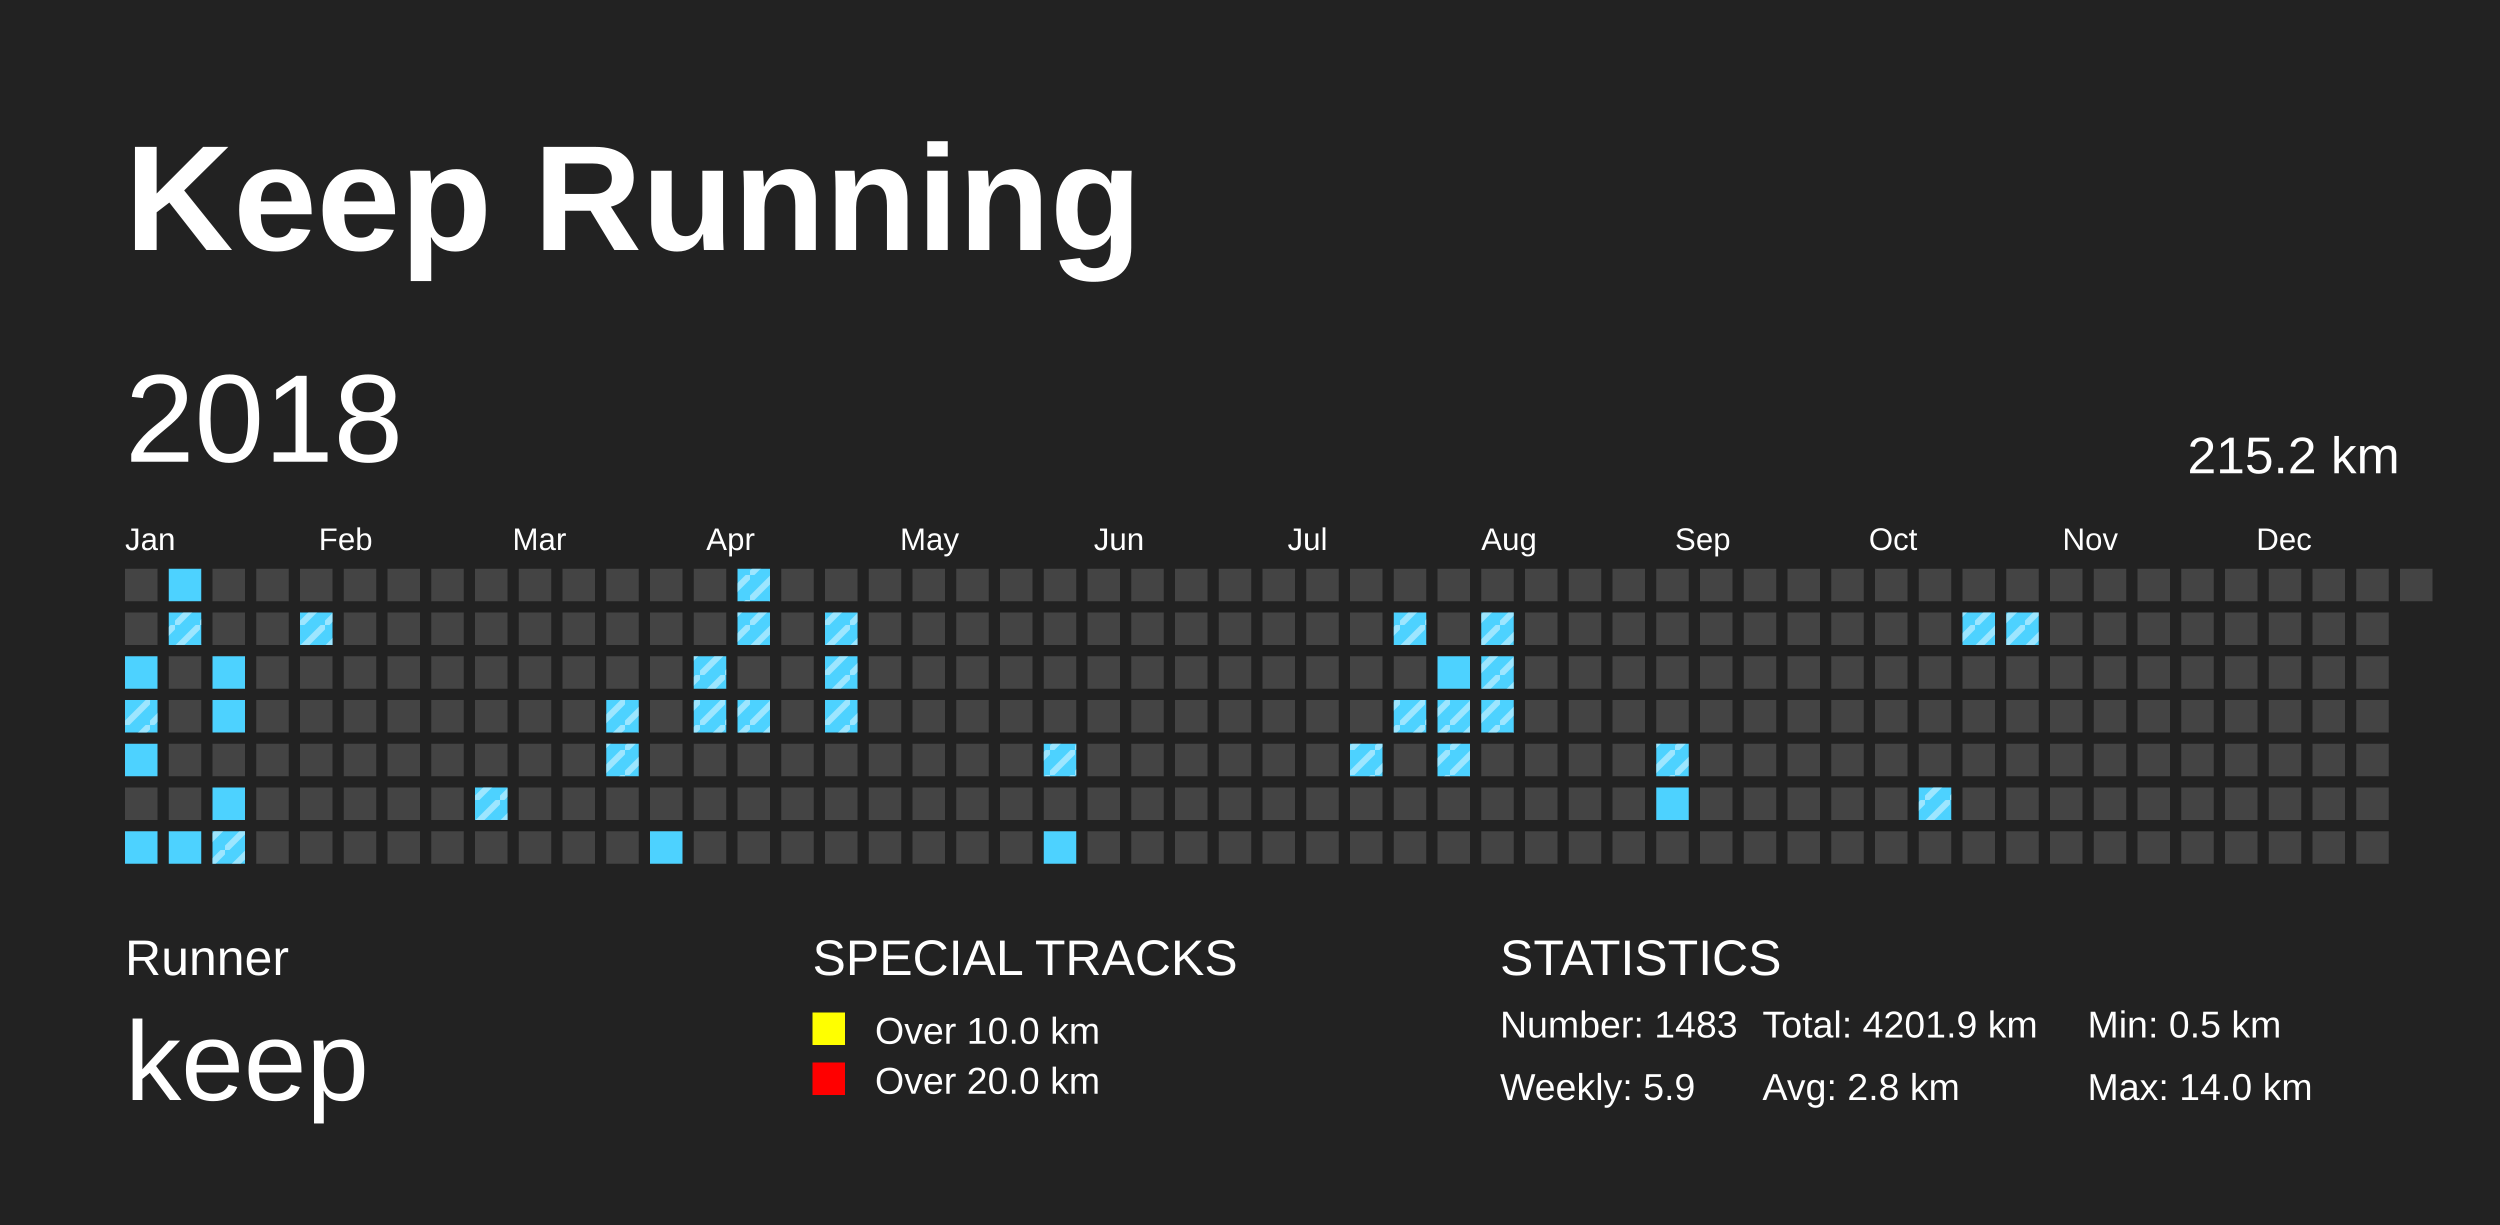
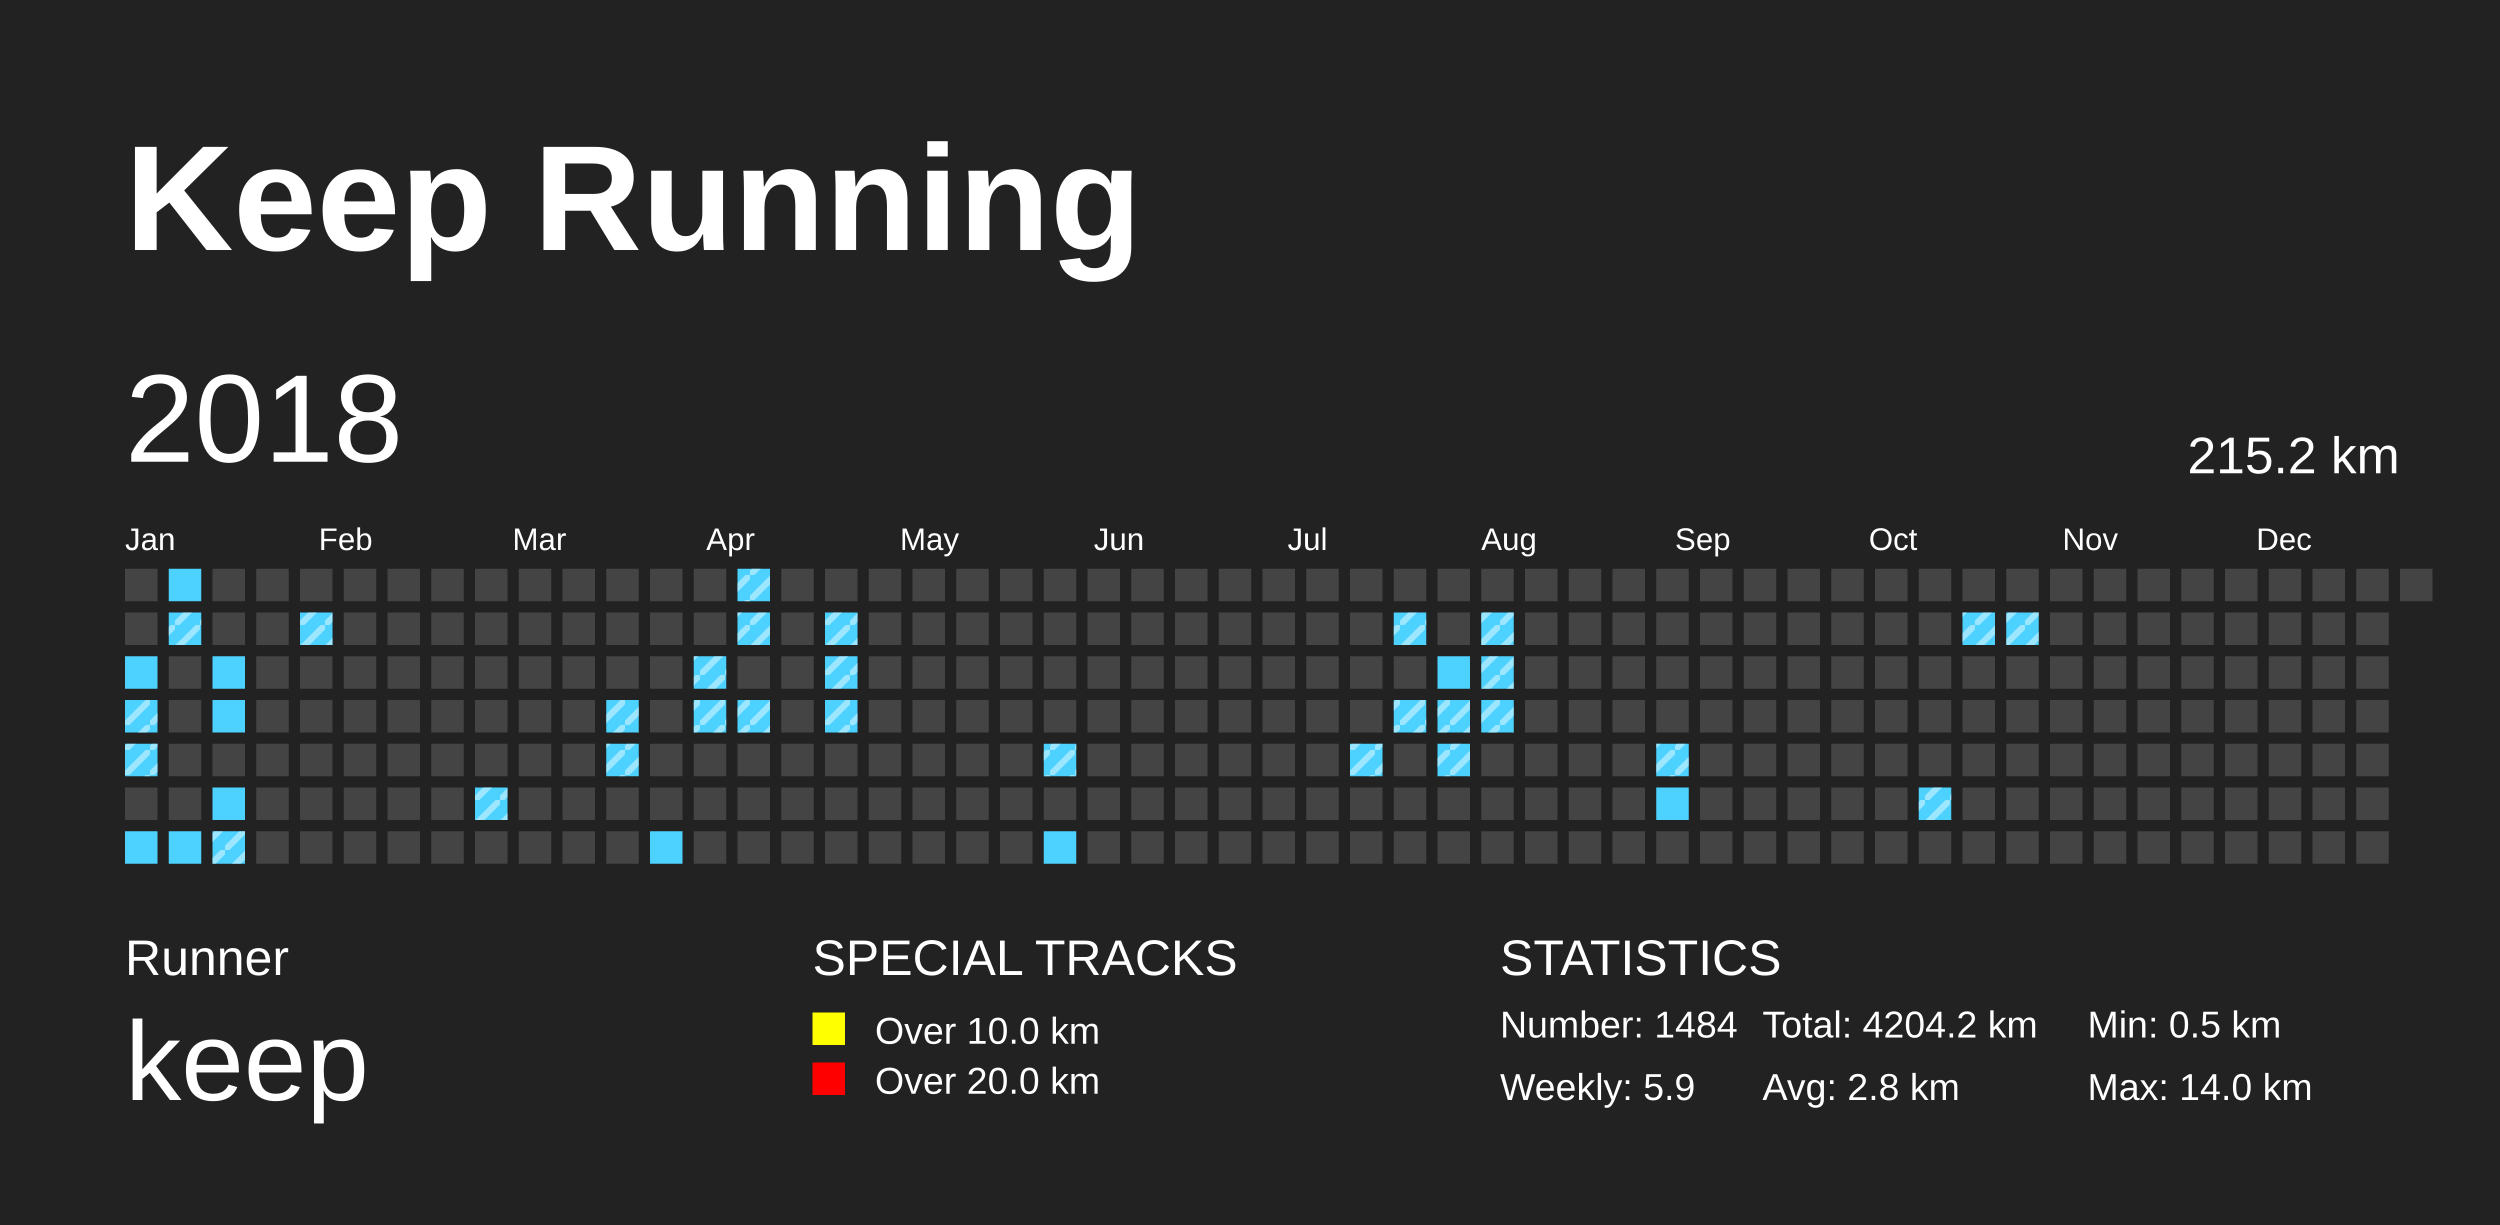
<svg xmlns="http://www.w3.org/2000/svg" baseProfile="full" height="98mm" version="1.1" viewBox="0,0,200,98" width="200mm">
  <defs>
    <pattern height="2" id="indoor-stripe" patternUnits="userSpaceOnUse" width="2">
      <line stroke="white" stroke-opacity="0.45" stroke-width="0.5" x1="0" x2="2" y1="2" y2="0" />
    </pattern>
  </defs>
  <rect fill="#222222" height="98" width="200" x="0" y="0" />
  <text fill="#FFFFFF" style="font-size:12px; font-family:Arial; font-weight:bold;" x="10" y="20">Keep Running</text>
  <text fill="#FFFFFF" style="font-size:4px; font-family:Arial" x="10" y="78">Runner</text>
  <text fill="#FFFFFF" style="font-size:9px; font-family:Arial" x="10" y="88">keep</text>
  <text fill="#FFFFFF" style="font-size:4px; font-family:Arial" x="65" y="78">SPECIAL TRACKS</text>
  <rect fill="yellow" height="2.6" width="2.6" x="65" y="81" />
  <text fill="#FFFFFF" style="font-size:3px; font-family:Arial" x="70" y="83.5">Over 10.0 km</text>
  <rect fill="red" height="2.6" width="2.6" x="65" y="85" />
  <text fill="#FFFFFF" style="font-size:3px; font-family:Arial" x="70" y="87.5">Over 20.0 km</text>
  <text fill="#FFFFFF" style="font-size:4px; font-family:Arial" x="120" y="78">STATISTICS</text>
-   <text fill="#FFFFFF" style="font-size:3px; font-family:Arial" x="120" y="83">Number: 1483</text>
+   <text fill="#FFFFFF" style="font-size:3px; font-family:Arial" x="120" y="83">Number: 1484</text>
  <text fill="#FFFFFF" style="font-size:3px; font-family:Arial" x="120" y="88">Weekly: 5.9</text>
-   <text fill="#FFFFFF" style="font-size:3px; font-family:Arial" x="141" y="83">Total: 4201.9 km</text>
+   <text fill="#FFFFFF" style="font-size:3px; font-family:Arial" x="141" y="83">Total: 4204.2 km</text>
  <text fill="#FFFFFF" style="font-size:3px; font-family:Arial" x="141" y="88">Avg: 2.8 km</text>
  <text fill="#FFFFFF" style="font-size:3px; font-family:Arial" x="167" y="83">Min: 0.5 km</text>
  <text fill="#FFFFFF" style="font-size:3px; font-family:Arial" x="167" y="88">Max: 14.0 km</text>
  <text dominant-baseline="hanging" fill="#FFFFFF" style="font-size:10.0px; font-family:Arial;" x="10" y="30">2018</text>
  <text dominant-baseline="hanging" fill="#FFFFFF" style="font-size:4.125px; font-family:Arial;" x="175" y="35">215.2 km</text>
  <text fill="#FFFFFF" style="font-size:2.5px; font-family:Arial" x="10.0" y="44">Jan</text>
  <text fill="#FFFFFF" style="font-size:2.5px; font-family:Arial" x="25.5" y="44">Feb</text>
  <text fill="#FFFFFF" style="font-size:2.5px; font-family:Arial" x="41.0" y="44">Mar</text>
  <text fill="#FFFFFF" style="font-size:2.5px; font-family:Arial" x="56.5" y="44">Apr</text>
  <text fill="#FFFFFF" style="font-size:2.5px; font-family:Arial" x="72.0" y="44">May</text>
  <text fill="#FFFFFF" style="font-size:2.5px; font-family:Arial" x="87.5" y="44">Jun</text>
  <text fill="#FFFFFF" style="font-size:2.5px; font-family:Arial" x="103.0" y="44">Jul</text>
  <text fill="#FFFFFF" style="font-size:2.5px; font-family:Arial" x="118.5" y="44">Aug</text>
  <text fill="#FFFFFF" style="font-size:2.5px; font-family:Arial" x="134.0" y="44">Sep</text>
  <text fill="#FFFFFF" style="font-size:2.5px; font-family:Arial" x="149.5" y="44">Oct</text>
  <text fill="#FFFFFF" style="font-size:2.5px; font-family:Arial" x="165.0" y="44">Nov</text>
  <text fill="#FFFFFF" style="font-size:2.5px; font-family:Arial" x="180.5" y="44">Dec</text>
  <rect fill="#444444" height="2.6" width="2.6" x="10.0" y="45.5" />
  <rect fill="#444444" height="2.6" width="2.6" x="10.0" y="49.0" />
  <rect fill="#4DD2FF" height="2.6" width="2.6" x="10.0" y="52.5" />
  <rect fill="#4DD2FF" height="2.6" width="2.6" x="10.0" y="56.0" />
  <rect fill="url(#indoor-stripe)" height="2.6" style="pointer-events: none;" width="2.6" x="10.0" y="56.0" />
  <rect fill="#4DD2FF" height="2.6" width="2.6" x="10.0" y="59.5" />
+   <rect fill="url(#indoor-stripe)" height="2.6" style="pointer-events: none;" width="2.6" x="10.0" y="59.5" />
  <rect fill="#444444" height="2.6" width="2.6" x="10.0" y="63.0" />
  <rect fill="#4DD2FF" height="2.6" width="2.6" x="10.0" y="66.5" />
  <rect fill="#4DD2FF" height="2.6" width="2.6" x="13.5" y="45.5" />
  <rect fill="#4DD2FF" height="2.6" width="2.6" x="13.5" y="49.0" />
  <rect fill="url(#indoor-stripe)" height="2.6" style="pointer-events: none;" width="2.6" x="13.5" y="49.0" />
  <rect fill="#444444" height="2.6" width="2.6" x="13.5" y="52.5" />
  <rect fill="#444444" height="2.6" width="2.6" x="13.5" y="56.0" />
  <rect fill="#444444" height="2.6" width="2.6" x="13.5" y="59.5" />
  <rect fill="#444444" height="2.6" width="2.6" x="13.5" y="63.0" />
  <rect fill="#4DD2FF" height="2.6" width="2.6" x="13.5" y="66.5" />
  <rect fill="#444444" height="2.6" width="2.6" x="17.0" y="45.5" />
  <rect fill="#444444" height="2.6" width="2.6" x="17.0" y="49.0" />
  <rect fill="#4DD2FF" height="2.6" width="2.6" x="17.0" y="52.5" />
  <rect fill="#4DD2FF" height="2.6" width="2.6" x="17.0" y="56.0" />
  <rect fill="#444444" height="2.6" width="2.6" x="17.0" y="59.5" />
  <rect fill="#4DD2FF" height="2.6" width="2.6" x="17.0" y="63.0" />
  <rect fill="#4DD2FF" height="2.6" width="2.6" x="17.0" y="66.5" />
  <rect fill="url(#indoor-stripe)" height="2.6" style="pointer-events: none;" width="2.6" x="17.0" y="66.5" />
  <rect fill="#444444" height="2.6" width="2.6" x="20.5" y="45.5" />
  <rect fill="#444444" height="2.6" width="2.6" x="20.5" y="49.0" />
  <rect fill="#444444" height="2.6" width="2.6" x="20.5" y="52.5" />
  <rect fill="#444444" height="2.6" width="2.6" x="20.5" y="56.0" />
  <rect fill="#444444" height="2.6" width="2.6" x="20.5" y="59.5" />
  <rect fill="#444444" height="2.6" width="2.6" x="20.5" y="63.0" />
  <rect fill="#444444" height="2.6" width="2.6" x="20.5" y="66.5" />
  <rect fill="#444444" height="2.6" width="2.6" x="24.0" y="45.5" />
  <rect fill="#4DD2FF" height="2.6" width="2.6" x="24.0" y="49.0" />
  <rect fill="url(#indoor-stripe)" height="2.6" style="pointer-events: none;" width="2.6" x="24.0" y="49.0" />
  <rect fill="#444444" height="2.6" width="2.6" x="24.0" y="52.5" />
  <rect fill="#444444" height="2.6" width="2.6" x="24.0" y="56.0" />
  <rect fill="#444444" height="2.6" width="2.6" x="24.0" y="59.5" />
  <rect fill="#444444" height="2.6" width="2.6" x="24.0" y="63.0" />
  <rect fill="#444444" height="2.6" width="2.6" x="24.0" y="66.5" />
  <rect fill="#444444" height="2.6" width="2.6" x="27.5" y="45.5" />
  <rect fill="#444444" height="2.6" width="2.6" x="27.5" y="49.0" />
  <rect fill="#444444" height="2.6" width="2.6" x="27.5" y="52.5" />
  <rect fill="#444444" height="2.6" width="2.6" x="27.5" y="56.0" />
  <rect fill="#444444" height="2.6" width="2.6" x="27.5" y="59.5" />
  <rect fill="#444444" height="2.6" width="2.6" x="27.5" y="63.0" />
  <rect fill="#444444" height="2.6" width="2.6" x="27.5" y="66.5" />
  <rect fill="#444444" height="2.6" width="2.6" x="31.0" y="45.5" />
  <rect fill="#444444" height="2.6" width="2.6" x="31.0" y="49.0" />
  <rect fill="#444444" height="2.6" width="2.6" x="31.0" y="52.5" />
  <rect fill="#444444" height="2.6" width="2.6" x="31.0" y="56.0" />
  <rect fill="#444444" height="2.6" width="2.6" x="31.0" y="59.5" />
  <rect fill="#444444" height="2.6" width="2.6" x="31.0" y="63.0" />
  <rect fill="#444444" height="2.6" width="2.6" x="31.0" y="66.5" />
  <rect fill="#444444" height="2.6" width="2.6" x="34.5" y="45.5" />
  <rect fill="#444444" height="2.6" width="2.6" x="34.5" y="49.0" />
  <rect fill="#444444" height="2.6" width="2.6" x="34.5" y="52.5" />
  <rect fill="#444444" height="2.6" width="2.6" x="34.5" y="56.0" />
  <rect fill="#444444" height="2.6" width="2.6" x="34.5" y="59.5" />
  <rect fill="#444444" height="2.6" width="2.6" x="34.5" y="63.0" />
  <rect fill="#444444" height="2.6" width="2.6" x="34.5" y="66.5" />
  <rect fill="#444444" height="2.6" width="2.6" x="38.0" y="45.5" />
  <rect fill="#444444" height="2.6" width="2.6" x="38.0" y="49.0" />
  <rect fill="#444444" height="2.6" width="2.6" x="38.0" y="52.5" />
  <rect fill="#444444" height="2.6" width="2.6" x="38.0" y="56.0" />
  <rect fill="#444444" height="2.6" width="2.6" x="38.0" y="59.5" />
  <rect fill="#4DD2FF" height="2.6" width="2.6" x="38.0" y="63.0" />
  <rect fill="url(#indoor-stripe)" height="2.6" style="pointer-events: none;" width="2.6" x="38.0" y="63.0" />
  <rect fill="#444444" height="2.6" width="2.6" x="38.0" y="66.5" />
  <rect fill="#444444" height="2.6" width="2.6" x="41.5" y="45.5" />
  <rect fill="#444444" height="2.6" width="2.6" x="41.5" y="49.0" />
  <rect fill="#444444" height="2.6" width="2.6" x="41.5" y="52.5" />
  <rect fill="#444444" height="2.6" width="2.6" x="41.5" y="56.0" />
  <rect fill="#444444" height="2.6" width="2.6" x="41.5" y="59.5" />
  <rect fill="#444444" height="2.6" width="2.6" x="41.5" y="63.0" />
  <rect fill="#444444" height="2.6" width="2.6" x="41.5" y="66.5" />
  <rect fill="#444444" height="2.6" width="2.6" x="45.0" y="45.5" />
  <rect fill="#444444" height="2.6" width="2.6" x="45.0" y="49.0" />
  <rect fill="#444444" height="2.6" width="2.6" x="45.0" y="52.5" />
  <rect fill="#444444" height="2.6" width="2.6" x="45.0" y="56.0" />
  <rect fill="#444444" height="2.6" width="2.6" x="45.0" y="59.5" />
  <rect fill="#444444" height="2.6" width="2.6" x="45.0" y="63.0" />
  <rect fill="#444444" height="2.6" width="2.6" x="45.0" y="66.5" />
  <rect fill="#444444" height="2.6" width="2.6" x="48.5" y="45.5" />
  <rect fill="#444444" height="2.6" width="2.6" x="48.5" y="49.0" />
  <rect fill="#444444" height="2.6" width="2.6" x="48.5" y="52.5" />
  <rect fill="#4DD2FF" height="2.6" width="2.6" x="48.5" y="56.0" />
  <rect fill="url(#indoor-stripe)" height="2.6" style="pointer-events: none;" width="2.6" x="48.5" y="56.0" />
  <rect fill="#4DD2FF" height="2.6" width="2.6" x="48.5" y="59.5" />
  <rect fill="url(#indoor-stripe)" height="2.6" style="pointer-events: none;" width="2.6" x="48.5" y="59.5" />
  <rect fill="#444444" height="2.6" width="2.6" x="48.5" y="63.0" />
  <rect fill="#444444" height="2.6" width="2.6" x="48.5" y="66.5" />
  <rect fill="#444444" height="2.6" width="2.6" x="52.0" y="45.5" />
  <rect fill="#444444" height="2.6" width="2.6" x="52.0" y="49.0" />
  <rect fill="#444444" height="2.6" width="2.6" x="52.0" y="52.5" />
  <rect fill="#444444" height="2.6" width="2.6" x="52.0" y="56.0" />
  <rect fill="#444444" height="2.6" width="2.6" x="52.0" y="59.5" />
  <rect fill="#444444" height="2.6" width="2.6" x="52.0" y="63.0" />
  <rect fill="#4DD2FF" height="2.6" width="2.6" x="52.0" y="66.5" />
  <rect fill="#444444" height="2.6" width="2.6" x="55.5" y="45.5" />
  <rect fill="#444444" height="2.6" width="2.6" x="55.5" y="49.0" />
  <rect fill="#4DD2FF" height="2.6" width="2.6" x="55.5" y="52.5" />
  <rect fill="url(#indoor-stripe)" height="2.6" style="pointer-events: none;" width="2.6" x="55.5" y="52.5" />
  <rect fill="#4DD2FF" height="2.6" width="2.6" x="55.5" y="56.0" />
  <rect fill="url(#indoor-stripe)" height="2.6" style="pointer-events: none;" width="2.6" x="55.5" y="56.0" />
  <rect fill="#444444" height="2.6" width="2.6" x="55.5" y="59.5" />
  <rect fill="#444444" height="2.6" width="2.6" x="55.5" y="63.0" />
  <rect fill="#444444" height="2.6" width="2.6" x="55.5" y="66.5" />
  <rect fill="#4DD2FF" height="2.6" width="2.6" x="59.0" y="45.5" />
  <rect fill="url(#indoor-stripe)" height="2.6" style="pointer-events: none;" width="2.6" x="59.0" y="45.5" />
  <rect fill="#4DD2FF" height="2.6" width="2.6" x="59.0" y="49.0" />
  <rect fill="url(#indoor-stripe)" height="2.6" style="pointer-events: none;" width="2.6" x="59.0" y="49.0" />
  <rect fill="#444444" height="2.6" width="2.6" x="59.0" y="52.5" />
  <rect fill="#4DD2FF" height="2.6" width="2.6" x="59.0" y="56.0" />
  <rect fill="url(#indoor-stripe)" height="2.6" style="pointer-events: none;" width="2.6" x="59.0" y="56.0" />
  <rect fill="#444444" height="2.6" width="2.6" x="59.0" y="59.5" />
  <rect fill="#444444" height="2.6" width="2.6" x="59.0" y="63.0" />
  <rect fill="#444444" height="2.6" width="2.6" x="59.0" y="66.5" />
  <rect fill="#444444" height="2.6" width="2.6" x="62.5" y="45.5" />
  <rect fill="#444444" height="2.6" width="2.6" x="62.5" y="49.0" />
  <rect fill="#444444" height="2.6" width="2.6" x="62.5" y="52.5" />
  <rect fill="#444444" height="2.6" width="2.6" x="62.5" y="56.0" />
  <rect fill="#444444" height="2.6" width="2.6" x="62.5" y="59.5" />
  <rect fill="#444444" height="2.6" width="2.6" x="62.5" y="63.0" />
  <rect fill="#444444" height="2.6" width="2.6" x="62.5" y="66.5" />
  <rect fill="#444444" height="2.6" width="2.6" x="66.0" y="45.5" />
  <rect fill="#4DD2FF" height="2.6" width="2.6" x="66.0" y="49.0" />
  <rect fill="url(#indoor-stripe)" height="2.6" style="pointer-events: none;" width="2.6" x="66.0" y="49.0" />
  <rect fill="#4DD2FF" height="2.6" width="2.6" x="66.0" y="52.5" />
  <rect fill="url(#indoor-stripe)" height="2.6" style="pointer-events: none;" width="2.6" x="66.0" y="52.5" />
  <rect fill="#4DD2FF" height="2.6" width="2.6" x="66.0" y="56.0" />
  <rect fill="url(#indoor-stripe)" height="2.6" style="pointer-events: none;" width="2.6" x="66.0" y="56.0" />
  <rect fill="#444444" height="2.6" width="2.6" x="66.0" y="59.5" />
  <rect fill="#444444" height="2.6" width="2.6" x="66.0" y="63.0" />
  <rect fill="#444444" height="2.6" width="2.6" x="66.0" y="66.5" />
  <rect fill="#444444" height="2.6" width="2.6" x="69.5" y="45.5" />
  <rect fill="#444444" height="2.6" width="2.6" x="69.5" y="49.0" />
  <rect fill="#444444" height="2.6" width="2.6" x="69.5" y="52.5" />
  <rect fill="#444444" height="2.6" width="2.6" x="69.5" y="56.0" />
  <rect fill="#444444" height="2.6" width="2.6" x="69.5" y="59.5" />
  <rect fill="#444444" height="2.6" width="2.6" x="69.5" y="63.0" />
  <rect fill="#444444" height="2.6" width="2.6" x="69.5" y="66.5" />
  <rect fill="#444444" height="2.6" width="2.6" x="73.0" y="45.5" />
  <rect fill="#444444" height="2.6" width="2.6" x="73.0" y="49.0" />
  <rect fill="#444444" height="2.6" width="2.6" x="73.0" y="52.5" />
  <rect fill="#444444" height="2.6" width="2.6" x="73.0" y="56.0" />
  <rect fill="#444444" height="2.6" width="2.6" x="73.0" y="59.5" />
  <rect fill="#444444" height="2.6" width="2.6" x="73.0" y="63.0" />
  <rect fill="#444444" height="2.6" width="2.6" x="73.0" y="66.5" />
  <rect fill="#444444" height="2.6" width="2.6" x="76.5" y="45.5" />
  <rect fill="#444444" height="2.6" width="2.6" x="76.5" y="49.0" />
  <rect fill="#444444" height="2.6" width="2.6" x="76.5" y="52.5" />
  <rect fill="#444444" height="2.6" width="2.6" x="76.5" y="56.0" />
  <rect fill="#444444" height="2.6" width="2.6" x="76.5" y="59.5" />
  <rect fill="#444444" height="2.6" width="2.6" x="76.5" y="63.0" />
  <rect fill="#444444" height="2.6" width="2.6" x="76.5" y="66.5" />
  <rect fill="#444444" height="2.6" width="2.6" x="80.0" y="45.5" />
  <rect fill="#444444" height="2.6" width="2.6" x="80.0" y="49.0" />
  <rect fill="#444444" height="2.6" width="2.6" x="80.0" y="52.5" />
  <rect fill="#444444" height="2.6" width="2.6" x="80.0" y="56.0" />
  <rect fill="#444444" height="2.6" width="2.6" x="80.0" y="59.5" />
  <rect fill="#444444" height="2.6" width="2.6" x="80.0" y="63.0" />
  <rect fill="#444444" height="2.6" width="2.6" x="80.0" y="66.5" />
  <rect fill="#444444" height="2.6" width="2.6" x="83.5" y="45.5" />
  <rect fill="#444444" height="2.6" width="2.6" x="83.5" y="49.0" />
  <rect fill="#444444" height="2.6" width="2.6" x="83.5" y="52.5" />
  <rect fill="#444444" height="2.6" width="2.6" x="83.5" y="56.0" />
  <rect fill="#4DD2FF" height="2.6" width="2.6" x="83.5" y="59.5" />
  <rect fill="url(#indoor-stripe)" height="2.6" style="pointer-events: none;" width="2.6" x="83.5" y="59.5" />
  <rect fill="#444444" height="2.6" width="2.6" x="83.5" y="63.0" />
  <rect fill="#4DD2FF" height="2.6" width="2.6" x="83.5" y="66.5" />
  <rect fill="#444444" height="2.6" width="2.6" x="87.0" y="45.5" />
  <rect fill="#444444" height="2.6" width="2.6" x="87.0" y="49.0" />
  <rect fill="#444444" height="2.6" width="2.6" x="87.0" y="52.5" />
  <rect fill="#444444" height="2.6" width="2.6" x="87.0" y="56.0" />
  <rect fill="#444444" height="2.6" width="2.6" x="87.0" y="59.5" />
  <rect fill="#444444" height="2.6" width="2.6" x="87.0" y="63.0" />
  <rect fill="#444444" height="2.6" width="2.6" x="87.0" y="66.5" />
  <rect fill="#444444" height="2.6" width="2.6" x="90.5" y="45.5" />
  <rect fill="#444444" height="2.6" width="2.6" x="90.5" y="49.0" />
  <rect fill="#444444" height="2.6" width="2.6" x="90.5" y="52.5" />
  <rect fill="#444444" height="2.6" width="2.6" x="90.5" y="56.0" />
  <rect fill="#444444" height="2.6" width="2.6" x="90.5" y="59.5" />
  <rect fill="#444444" height="2.6" width="2.6" x="90.5" y="63.0" />
  <rect fill="#444444" height="2.6" width="2.6" x="90.5" y="66.5" />
  <rect fill="#444444" height="2.6" width="2.6" x="94.0" y="45.5" />
  <rect fill="#444444" height="2.6" width="2.6" x="94.0" y="49.0" />
  <rect fill="#444444" height="2.6" width="2.6" x="94.0" y="52.5" />
  <rect fill="#444444" height="2.6" width="2.6" x="94.0" y="56.0" />
  <rect fill="#444444" height="2.6" width="2.6" x="94.0" y="59.5" />
  <rect fill="#444444" height="2.6" width="2.6" x="94.0" y="63.0" />
  <rect fill="#444444" height="2.6" width="2.6" x="94.0" y="66.5" />
  <rect fill="#444444" height="2.6" width="2.6" x="97.5" y="45.5" />
  <rect fill="#444444" height="2.6" width="2.6" x="97.5" y="49.0" />
  <rect fill="#444444" height="2.6" width="2.6" x="97.5" y="52.5" />
  <rect fill="#444444" height="2.6" width="2.6" x="97.5" y="56.0" />
  <rect fill="#444444" height="2.6" width="2.6" x="97.5" y="59.5" />
  <rect fill="#444444" height="2.6" width="2.6" x="97.5" y="63.0" />
  <rect fill="#444444" height="2.6" width="2.6" x="97.5" y="66.5" />
  <rect fill="#444444" height="2.6" width="2.6" x="101.0" y="45.5" />
  <rect fill="#444444" height="2.6" width="2.6" x="101.0" y="49.0" />
  <rect fill="#444444" height="2.6" width="2.6" x="101.0" y="52.5" />
  <rect fill="#444444" height="2.6" width="2.6" x="101.0" y="56.0" />
  <rect fill="#444444" height="2.6" width="2.6" x="101.0" y="59.5" />
  <rect fill="#444444" height="2.6" width="2.6" x="101.0" y="63.0" />
  <rect fill="#444444" height="2.6" width="2.6" x="101.0" y="66.5" />
  <rect fill="#444444" height="2.6" width="2.6" x="104.5" y="45.5" />
  <rect fill="#444444" height="2.6" width="2.6" x="104.5" y="49.0" />
  <rect fill="#444444" height="2.6" width="2.6" x="104.5" y="52.5" />
  <rect fill="#444444" height="2.6" width="2.6" x="104.5" y="56.0" />
  <rect fill="#444444" height="2.6" width="2.6" x="104.5" y="59.5" />
  <rect fill="#444444" height="2.6" width="2.6" x="104.5" y="63.0" />
  <rect fill="#444444" height="2.6" width="2.6" x="104.5" y="66.5" />
  <rect fill="#444444" height="2.6" width="2.6" x="108.0" y="45.5" />
  <rect fill="#444444" height="2.6" width="2.6" x="108.0" y="49.0" />
  <rect fill="#444444" height="2.6" width="2.6" x="108.0" y="52.5" />
  <rect fill="#444444" height="2.6" width="2.6" x="108.0" y="56.0" />
  <rect fill="#4DD2FF" height="2.6" width="2.6" x="108.0" y="59.5" />
  <rect fill="url(#indoor-stripe)" height="2.6" style="pointer-events: none;" width="2.6" x="108.0" y="59.5" />
  <rect fill="#444444" height="2.6" width="2.6" x="108.0" y="63.0" />
  <rect fill="#444444" height="2.6" width="2.6" x="108.0" y="66.5" />
  <rect fill="#444444" height="2.6" width="2.6" x="111.5" y="45.5" />
  <rect fill="#4DD2FF" height="2.6" width="2.6" x="111.5" y="49.0" />
  <rect fill="url(#indoor-stripe)" height="2.6" style="pointer-events: none;" width="2.6" x="111.5" y="49.0" />
  <rect fill="#444444" height="2.6" width="2.6" x="111.5" y="52.5" />
  <rect fill="#4DD2FF" height="2.6" width="2.6" x="111.5" y="56.0" />
  <rect fill="url(#indoor-stripe)" height="2.6" style="pointer-events: none;" width="2.6" x="111.5" y="56.0" />
  <rect fill="#444444" height="2.6" width="2.6" x="111.5" y="59.5" />
  <rect fill="#444444" height="2.6" width="2.6" x="111.5" y="63.0" />
  <rect fill="#444444" height="2.6" width="2.6" x="111.5" y="66.5" />
  <rect fill="#444444" height="2.6" width="2.6" x="115.0" y="45.5" />
  <rect fill="#444444" height="2.6" width="2.6" x="115.0" y="49.0" />
  <rect fill="#4DD2FF" height="2.6" width="2.6" x="115.0" y="52.5" />
  <rect fill="#4DD2FF" height="2.6" width="2.6" x="115.0" y="56.0" />
  <rect fill="url(#indoor-stripe)" height="2.6" style="pointer-events: none;" width="2.6" x="115.0" y="56.0" />
  <rect fill="#4DD2FF" height="2.6" width="2.6" x="115.0" y="59.5" />
  <rect fill="url(#indoor-stripe)" height="2.6" style="pointer-events: none;" width="2.6" x="115.0" y="59.5" />
  <rect fill="#444444" height="2.6" width="2.6" x="115.0" y="63.0" />
  <rect fill="#444444" height="2.6" width="2.6" x="115.0" y="66.5" />
  <rect fill="#444444" height="2.6" width="2.6" x="118.5" y="45.5" />
  <rect fill="#4DD2FF" height="2.6" width="2.6" x="118.5" y="49.0" />
  <rect fill="url(#indoor-stripe)" height="2.6" style="pointer-events: none;" width="2.6" x="118.5" y="49.0" />
  <rect fill="#4DD2FF" height="2.6" width="2.6" x="118.5" y="52.5" />
  <rect fill="url(#indoor-stripe)" height="2.6" style="pointer-events: none;" width="2.6" x="118.5" y="52.5" />
  <rect fill="#4DD2FF" height="2.6" width="2.6" x="118.5" y="56.0" />
  <rect fill="url(#indoor-stripe)" height="2.6" style="pointer-events: none;" width="2.6" x="118.5" y="56.0" />
  <rect fill="#444444" height="2.6" width="2.6" x="118.5" y="59.5" />
  <rect fill="#444444" height="2.6" width="2.6" x="118.5" y="63.0" />
  <rect fill="#444444" height="2.6" width="2.6" x="118.5" y="66.5" />
  <rect fill="#444444" height="2.6" width="2.6" x="122.0" y="45.5" />
  <rect fill="#444444" height="2.6" width="2.6" x="122.0" y="49.0" />
  <rect fill="#444444" height="2.6" width="2.6" x="122.0" y="52.5" />
  <rect fill="#444444" height="2.6" width="2.6" x="122.0" y="56.0" />
  <rect fill="#444444" height="2.6" width="2.6" x="122.0" y="59.5" />
  <rect fill="#444444" height="2.6" width="2.6" x="122.0" y="63.0" />
  <rect fill="#444444" height="2.6" width="2.6" x="122.0" y="66.5" />
  <rect fill="#444444" height="2.6" width="2.6" x="125.5" y="45.5" />
  <rect fill="#444444" height="2.6" width="2.6" x="125.5" y="49.0" />
  <rect fill="#444444" height="2.6" width="2.6" x="125.5" y="52.5" />
  <rect fill="#444444" height="2.6" width="2.6" x="125.5" y="56.0" />
  <rect fill="#444444" height="2.6" width="2.6" x="125.5" y="59.5" />
  <rect fill="#444444" height="2.6" width="2.6" x="125.5" y="63.0" />
  <rect fill="#444444" height="2.6" width="2.6" x="125.5" y="66.5" />
  <rect fill="#444444" height="2.6" width="2.6" x="129.0" y="45.5" />
  <rect fill="#444444" height="2.6" width="2.6" x="129.0" y="49.0" />
  <rect fill="#444444" height="2.6" width="2.6" x="129.0" y="52.5" />
  <rect fill="#444444" height="2.6" width="2.6" x="129.0" y="56.0" />
  <rect fill="#444444" height="2.6" width="2.6" x="129.0" y="59.5" />
  <rect fill="#444444" height="2.6" width="2.6" x="129.0" y="63.0" />
  <rect fill="#444444" height="2.6" width="2.6" x="129.0" y="66.5" />
  <rect fill="#444444" height="2.6" width="2.6" x="132.5" y="45.5" />
  <rect fill="#444444" height="2.6" width="2.6" x="132.5" y="49.0" />
  <rect fill="#444444" height="2.6" width="2.6" x="132.5" y="52.5" />
  <rect fill="#444444" height="2.6" width="2.6" x="132.5" y="56.0" />
  <rect fill="#4DD2FF" height="2.6" width="2.6" x="132.5" y="59.5" />
  <rect fill="url(#indoor-stripe)" height="2.6" style="pointer-events: none;" width="2.6" x="132.5" y="59.5" />
  <rect fill="#4DD2FF" height="2.6" width="2.6" x="132.5" y="63.0" />
  <rect fill="#444444" height="2.6" width="2.6" x="132.5" y="66.5" />
  <rect fill="#444444" height="2.6" width="2.6" x="136.0" y="45.5" />
  <rect fill="#444444" height="2.6" width="2.6" x="136.0" y="49.0" />
  <rect fill="#444444" height="2.6" width="2.6" x="136.0" y="52.5" />
  <rect fill="#444444" height="2.6" width="2.6" x="136.0" y="56.0" />
  <rect fill="#444444" height="2.6" width="2.6" x="136.0" y="59.5" />
  <rect fill="#444444" height="2.6" width="2.6" x="136.0" y="63.0" />
  <rect fill="#444444" height="2.6" width="2.6" x="136.0" y="66.5" />
  <rect fill="#444444" height="2.6" width="2.6" x="139.5" y="45.5" />
  <rect fill="#444444" height="2.6" width="2.6" x="139.5" y="49.0" />
  <rect fill="#444444" height="2.6" width="2.6" x="139.5" y="52.5" />
  <rect fill="#444444" height="2.6" width="2.6" x="139.5" y="56.0" />
  <rect fill="#444444" height="2.6" width="2.6" x="139.5" y="59.5" />
  <rect fill="#444444" height="2.6" width="2.6" x="139.5" y="63.0" />
  <rect fill="#444444" height="2.6" width="2.6" x="139.5" y="66.5" />
  <rect fill="#444444" height="2.6" width="2.6" x="143.0" y="45.5" />
  <rect fill="#444444" height="2.6" width="2.6" x="143.0" y="49.0" />
  <rect fill="#444444" height="2.6" width="2.6" x="143.0" y="52.5" />
  <rect fill="#444444" height="2.6" width="2.6" x="143.0" y="56.0" />
  <rect fill="#444444" height="2.6" width="2.6" x="143.0" y="59.5" />
  <rect fill="#444444" height="2.6" width="2.6" x="143.0" y="63.0" />
  <rect fill="#444444" height="2.6" width="2.6" x="143.0" y="66.5" />
  <rect fill="#444444" height="2.6" width="2.6" x="146.5" y="45.5" />
  <rect fill="#444444" height="2.6" width="2.6" x="146.5" y="49.0" />
  <rect fill="#444444" height="2.6" width="2.6" x="146.5" y="52.5" />
  <rect fill="#444444" height="2.6" width="2.6" x="146.5" y="56.0" />
  <rect fill="#444444" height="2.6" width="2.6" x="146.5" y="59.5" />
  <rect fill="#444444" height="2.6" width="2.6" x="146.5" y="63.0" />
  <rect fill="#444444" height="2.6" width="2.6" x="146.5" y="66.5" />
  <rect fill="#444444" height="2.6" width="2.6" x="150.0" y="45.5" />
  <rect fill="#444444" height="2.6" width="2.6" x="150.0" y="49.0" />
  <rect fill="#444444" height="2.6" width="2.6" x="150.0" y="52.5" />
  <rect fill="#444444" height="2.6" width="2.6" x="150.0" y="56.0" />
  <rect fill="#444444" height="2.6" width="2.6" x="150.0" y="59.5" />
  <rect fill="#444444" height="2.6" width="2.6" x="150.0" y="63.0" />
  <rect fill="#444444" height="2.6" width="2.6" x="150.0" y="66.5" />
  <rect fill="#444444" height="2.6" width="2.6" x="153.5" y="45.5" />
  <rect fill="#444444" height="2.6" width="2.6" x="153.5" y="49.0" />
  <rect fill="#444444" height="2.6" width="2.6" x="153.5" y="52.5" />
  <rect fill="#444444" height="2.6" width="2.6" x="153.5" y="56.0" />
  <rect fill="#444444" height="2.6" width="2.6" x="153.5" y="59.5" />
  <rect fill="#4DD2FF" height="2.6" width="2.6" x="153.5" y="63.0" />
  <rect fill="url(#indoor-stripe)" height="2.6" style="pointer-events: none;" width="2.6" x="153.5" y="63.0" />
  <rect fill="#444444" height="2.6" width="2.6" x="153.5" y="66.5" />
  <rect fill="#444444" height="2.6" width="2.6" x="157.0" y="45.5" />
  <rect fill="#4DD2FF" height="2.6" width="2.6" x="157.0" y="49.0" />
  <rect fill="url(#indoor-stripe)" height="2.6" style="pointer-events: none;" width="2.6" x="157.0" y="49.0" />
  <rect fill="#444444" height="2.6" width="2.6" x="157.0" y="52.5" />
  <rect fill="#444444" height="2.6" width="2.6" x="157.0" y="56.0" />
  <rect fill="#444444" height="2.6" width="2.6" x="157.0" y="59.5" />
  <rect fill="#444444" height="2.6" width="2.6" x="157.0" y="63.0" />
  <rect fill="#444444" height="2.6" width="2.6" x="157.0" y="66.5" />
  <rect fill="#444444" height="2.6" width="2.6" x="160.5" y="45.5" />
  <rect fill="#4DD2FF" height="2.6" width="2.6" x="160.5" y="49.0" />
  <rect fill="url(#indoor-stripe)" height="2.6" style="pointer-events: none;" width="2.6" x="160.5" y="49.0" />
  <rect fill="#444444" height="2.6" width="2.6" x="160.5" y="52.5" />
  <rect fill="#444444" height="2.6" width="2.6" x="160.5" y="56.0" />
  <rect fill="#444444" height="2.6" width="2.6" x="160.5" y="59.5" />
  <rect fill="#444444" height="2.6" width="2.6" x="160.5" y="63.0" />
  <rect fill="#444444" height="2.6" width="2.6" x="160.5" y="66.5" />
  <rect fill="#444444" height="2.6" width="2.6" x="164.0" y="45.5" />
  <rect fill="#444444" height="2.6" width="2.6" x="164.0" y="49.0" />
  <rect fill="#444444" height="2.6" width="2.6" x="164.0" y="52.5" />
  <rect fill="#444444" height="2.6" width="2.6" x="164.0" y="56.0" />
  <rect fill="#444444" height="2.6" width="2.6" x="164.0" y="59.5" />
  <rect fill="#444444" height="2.6" width="2.6" x="164.0" y="63.0" />
  <rect fill="#444444" height="2.6" width="2.6" x="164.0" y="66.5" />
  <rect fill="#444444" height="2.6" width="2.6" x="167.5" y="45.5" />
  <rect fill="#444444" height="2.6" width="2.6" x="167.5" y="49.0" />
  <rect fill="#444444" height="2.6" width="2.6" x="167.5" y="52.5" />
  <rect fill="#444444" height="2.6" width="2.6" x="167.5" y="56.0" />
  <rect fill="#444444" height="2.6" width="2.6" x="167.5" y="59.5" />
  <rect fill="#444444" height="2.6" width="2.6" x="167.5" y="63.0" />
  <rect fill="#444444" height="2.6" width="2.6" x="167.5" y="66.5" />
  <rect fill="#444444" height="2.6" width="2.6" x="171.0" y="45.5" />
  <rect fill="#444444" height="2.6" width="2.6" x="171.0" y="49.0" />
  <rect fill="#444444" height="2.6" width="2.6" x="171.0" y="52.5" />
  <rect fill="#444444" height="2.6" width="2.6" x="171.0" y="56.0" />
  <rect fill="#444444" height="2.6" width="2.6" x="171.0" y="59.5" />
  <rect fill="#444444" height="2.6" width="2.6" x="171.0" y="63.0" />
  <rect fill="#444444" height="2.6" width="2.6" x="171.0" y="66.5" />
  <rect fill="#444444" height="2.6" width="2.6" x="174.5" y="45.5" />
  <rect fill="#444444" height="2.6" width="2.6" x="174.5" y="49.0" />
  <rect fill="#444444" height="2.6" width="2.6" x="174.5" y="52.5" />
  <rect fill="#444444" height="2.6" width="2.6" x="174.5" y="56.0" />
  <rect fill="#444444" height="2.6" width="2.6" x="174.5" y="59.5" />
  <rect fill="#444444" height="2.6" width="2.6" x="174.5" y="63.0" />
  <rect fill="#444444" height="2.6" width="2.6" x="174.5" y="66.5" />
  <rect fill="#444444" height="2.6" width="2.6" x="178.0" y="45.5" />
  <rect fill="#444444" height="2.6" width="2.6" x="178.0" y="49.0" />
  <rect fill="#444444" height="2.6" width="2.6" x="178.0" y="52.5" />
  <rect fill="#444444" height="2.6" width="2.6" x="178.0" y="56.0" />
  <rect fill="#444444" height="2.6" width="2.6" x="178.0" y="59.5" />
  <rect fill="#444444" height="2.6" width="2.6" x="178.0" y="63.0" />
  <rect fill="#444444" height="2.6" width="2.6" x="178.0" y="66.5" />
  <rect fill="#444444" height="2.6" width="2.6" x="181.5" y="45.5" />
  <rect fill="#444444" height="2.6" width="2.6" x="181.5" y="49.0" />
  <rect fill="#444444" height="2.6" width="2.6" x="181.5" y="52.5" />
  <rect fill="#444444" height="2.6" width="2.6" x="181.5" y="56.0" />
  <rect fill="#444444" height="2.6" width="2.6" x="181.5" y="59.5" />
  <rect fill="#444444" height="2.6" width="2.6" x="181.5" y="63.0" />
  <rect fill="#444444" height="2.6" width="2.6" x="181.5" y="66.5" />
  <rect fill="#444444" height="2.6" width="2.6" x="185.0" y="45.5" />
  <rect fill="#444444" height="2.6" width="2.6" x="185.0" y="49.0" />
  <rect fill="#444444" height="2.6" width="2.6" x="185.0" y="52.5" />
  <rect fill="#444444" height="2.6" width="2.6" x="185.0" y="56.0" />
  <rect fill="#444444" height="2.6" width="2.6" x="185.0" y="59.5" />
  <rect fill="#444444" height="2.6" width="2.6" x="185.0" y="63.0" />
  <rect fill="#444444" height="2.6" width="2.6" x="185.0" y="66.5" />
  <rect fill="#444444" height="2.6" width="2.6" x="188.5" y="45.5" />
  <rect fill="#444444" height="2.6" width="2.6" x="188.5" y="49.0" />
  <rect fill="#444444" height="2.6" width="2.6" x="188.5" y="52.5" />
  <rect fill="#444444" height="2.6" width="2.6" x="188.5" y="56.0" />
  <rect fill="#444444" height="2.6" width="2.6" x="188.5" y="59.5" />
  <rect fill="#444444" height="2.6" width="2.6" x="188.5" y="63.0" />
  <rect fill="#444444" height="2.6" width="2.6" x="188.5" y="66.5" />
  <rect fill="#444444" height="2.6" width="2.6" x="192.0" y="45.5" />
</svg>
